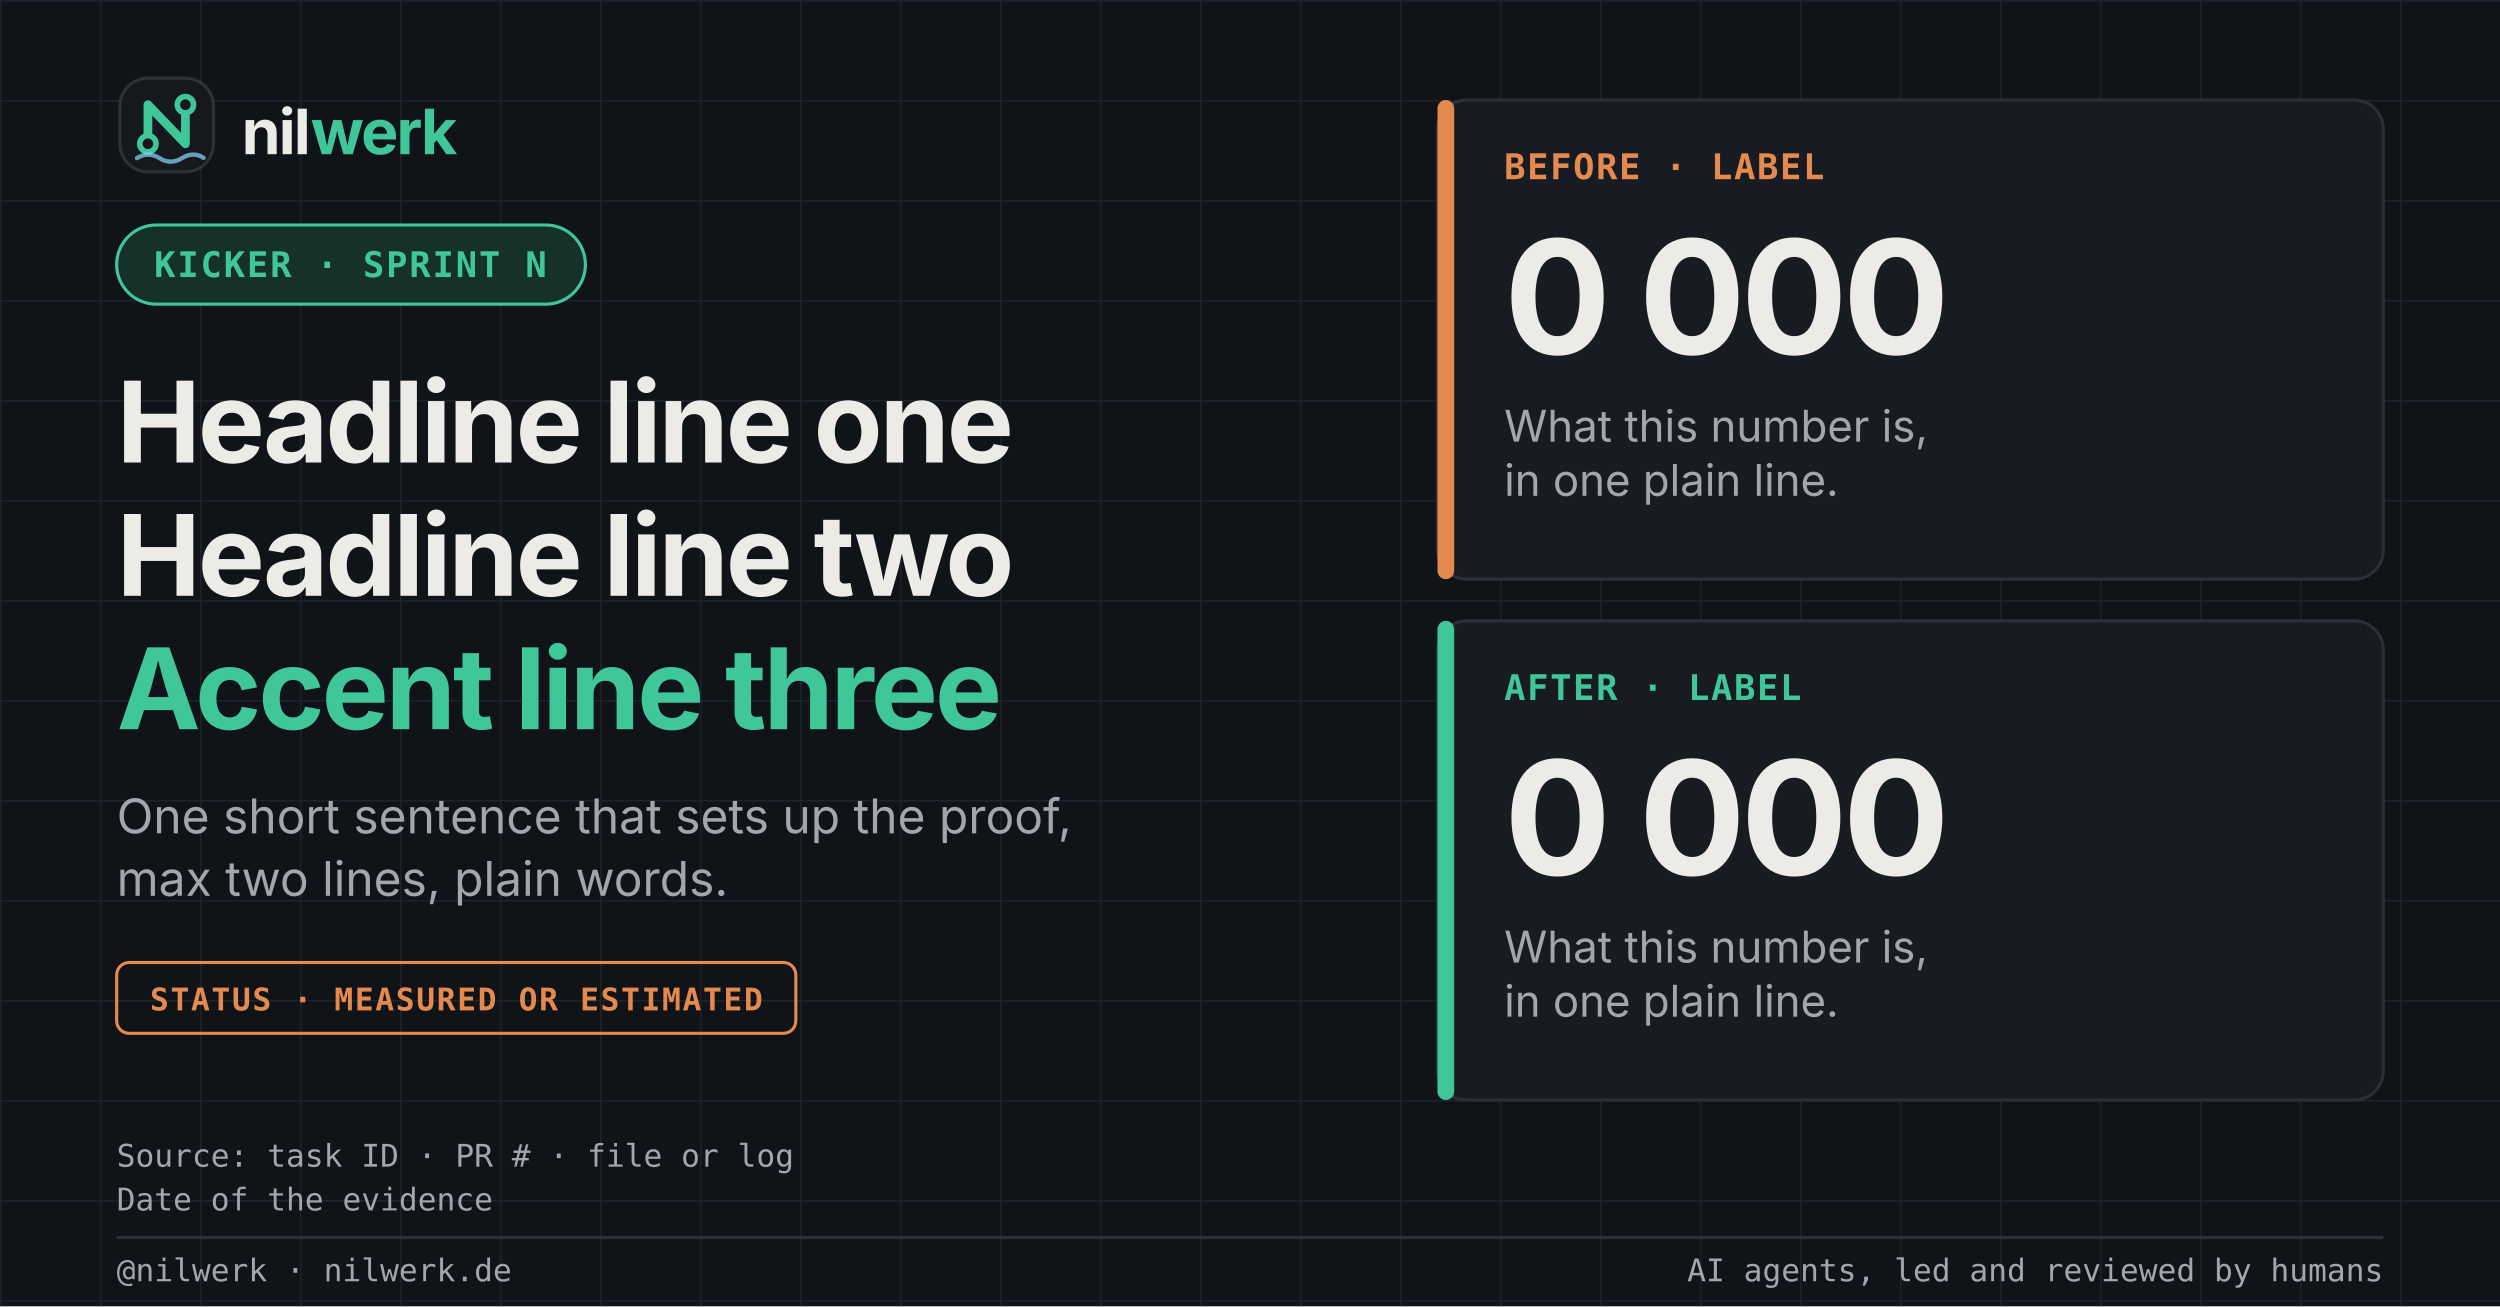
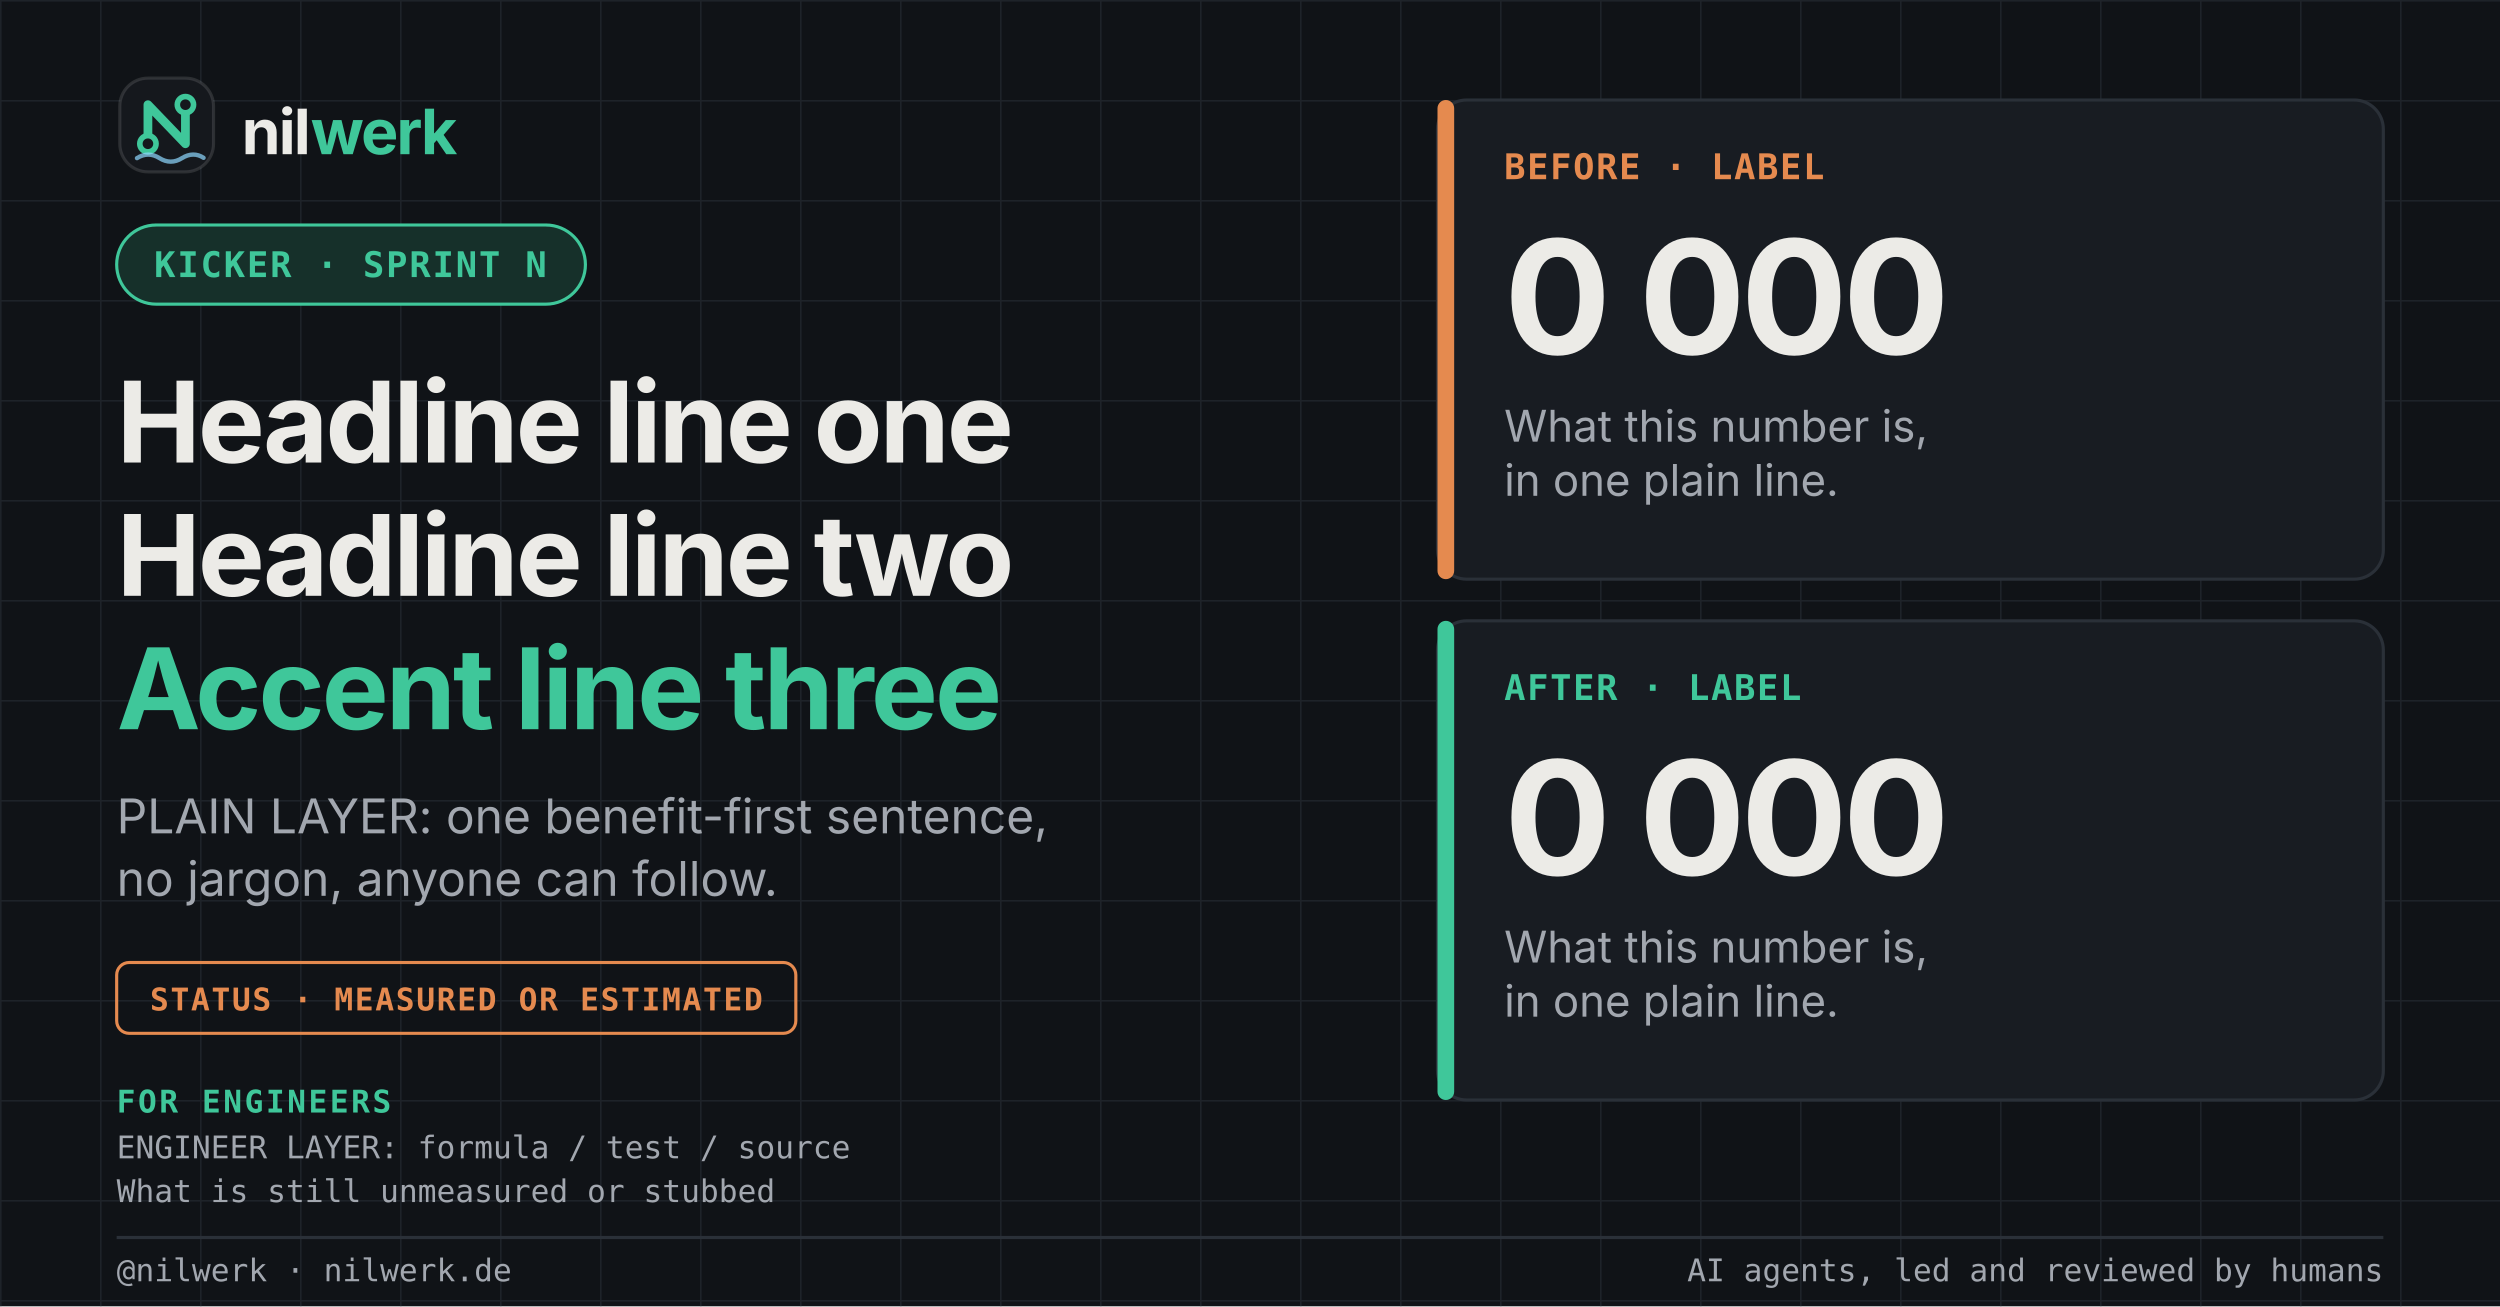
<svg xmlns="http://www.w3.org/2000/svg" width="1200" height="627" viewBox="0 0 1200 627" role="img" aria-label="Headline line one Headline line two Accent line three">
  <defs>
    <pattern id="grid" width="48" height="48" patternUnits="userSpaceOnUse">
      <path d="M48 0H0V48" fill="none" stroke="#2a3038" stroke-width="1.5" opacity=".55" />
    </pattern>
  </defs>
  <rect width="1200" height="627" fill="#101317" />
  <rect width="1200" height="627" fill="url(#grid)" />
  <g transform="translate(56 36) scale(1.5)">
    <rect x="1" y="1" width="30" height="30" rx="9" fill="#15181d" stroke="#ffffff" stroke-opacity=".12" />
    <path d="M10 22V9.5l12 12.5V9.5" fill="none" stroke="#3fc79a" stroke-width="2.8" stroke-linecap="round" stroke-linejoin="round" />
    <circle cx="10" cy="22" r="2.6" fill="#15181d" stroke="#3fc79a" stroke-width="1.8" />
    <circle cx="22" cy="9.5" r="2.6" fill="#15181d" stroke="#3fc79a" stroke-width="1.8" />
    <path d="M6.5 26.6c2.4-1.5 4.8-1.5 7.2 0s4.8 1.5 7.2 0 4.8-1.5 6.9-.1" fill="none" stroke="#8fd9ff" stroke-opacity=".7" stroke-width="1.4" stroke-linecap="round" />
  </g>
  <text x="116" y="74" font-family="'Space Grotesk', Inter, sans-serif" font-weight="700" font-size="30" letter-spacing="-0.9" fill="#ecebe7">nil<tspan fill="#3fc79a">werk</tspan>
  </text>
  <rect x="56" y="108" width="225" height="38" rx="19" fill="#16302a" stroke="#3fc79a" stroke-width="1.5" />
  <text x="74" y="133" font-family="'JetBrains Mono', monospace" font-weight="600" font-size="17" letter-spacing="0.9" fill="#3fc79a">KICKER · SPRINT N</text>
  <g font-family="'Space Grotesk', Inter, sans-serif" font-weight="700" font-size="54" letter-spacing="-1.4">
    <text x="56" y="222" fill="#ecebe7">Headline line one</text>
    <text x="56" y="286" fill="#ecebe7">Headline line two</text>
    <text x="56" y="350" fill="#3fc79a">Accent line three</text>
  </g>
  <g font-family="Inter, sans-serif" font-size="23" fill="#a2a7af">
-     <text x="56" y="400">One short sentence that sets up the proof,</text>
-     <text x="56" y="430">max two lines, plain words.</text>
+     <text x="56" y="400">PLAIN LAYER: one benefit-first sentence,</text>
+     <text x="56" y="430">no jargon, anyone can follow.</text>
  </g>
  <rect x="56" y="462" width="326" height="34" rx="6" fill="none" stroke="#e58a4f" stroke-width="1.5" />
  <text x="72" y="485" font-family="'JetBrains Mono', monospace" font-weight="600" font-size="15" letter-spacing="0.8" fill="#e58a4f">STATUS · MEASURED OR ESTIMATED</text>
  <g>
    <rect x="690" y="48" width="454" height="230" rx="14" fill="#181c22" stroke="#2a3038" stroke-width="1.5" />
    <rect x="690" y="48" width="8" height="230" rx="4" fill="#e58a4f" />
    <text x="722" y="86" font-family="'JetBrains Mono', monospace" font-weight="600" font-size="17" letter-spacing="0.8" fill="#e58a4f">BEFORE · LABEL</text>
    <text x="722" y="170" font-family="'Space Grotesk', Inter, sans-serif" font-weight="700" font-size="76" letter-spacing="-2.3" fill="#ecebe7">0 000</text>
    <text x="722" y="212" font-family="Inter, sans-serif" font-size="21" fill="#a2a7af">What this number is,</text>
    <text x="722" y="238" font-family="Inter, sans-serif" font-size="21" fill="#a2a7af">in one plain line.</text>
    <text x="722" y="264" font-family="Inter, sans-serif" font-size="21" fill="#a2a7af" />
  </g>
  <g>
    <rect x="690" y="298" width="454" height="230" rx="14" fill="#181c22" stroke="#2a3038" stroke-width="1.5" />
    <rect x="690" y="298" width="8" height="230" rx="4" fill="#3fc79a" />
    <text x="722" y="336" font-family="'JetBrains Mono', monospace" font-weight="600" font-size="17" letter-spacing="0.8" fill="#3fc79a">AFTER · LABEL</text>
    <text x="722" y="420" font-family="'Space Grotesk', Inter, sans-serif" font-weight="700" font-size="76" letter-spacing="-2.3" fill="#ecebe7">0 000</text>
    <text x="722" y="462" font-family="Inter, sans-serif" font-size="21" fill="#a2a7af">What this number is,</text>
    <text x="722" y="488" font-family="Inter, sans-serif" font-size="21" fill="#a2a7af">in one plain line.</text>
    <text x="722" y="514" font-family="Inter, sans-serif" font-size="21" fill="#a2a7af" />
  </g>
+   <text x="56" y="534" font-family="'JetBrains Mono', monospace" font-weight="600" font-size="15" letter-spacing="1.2" fill="#3fc79a">FOR ENGINEERS</text>
  <g font-family="'JetBrains Mono', monospace" font-size="15" fill="#a2a7af">
-     <text x="56" y="560">Source: task ID · PR # · file or log</text>
-     <text x="56" y="581">Date of the evidence</text>
+     <text x="56" y="556">ENGINEER LAYER: formula / test / source</text>
+     <text x="56" y="577">What is still unmeasured or stubbed</text>
  </g>
  <line x1="56" y1="594" x2="1144" y2="594" stroke="#2a3038" stroke-width="1.5" />
  <g font-family="'JetBrains Mono', monospace" font-size="15" fill="#a2a7af">
    <text x="56" y="615">@nilwerk · nilwerk.de</text>
    <text x="1144" y="615" text-anchor="end">AI agents, led and reviewed by humans</text>
  </g>
</svg>
